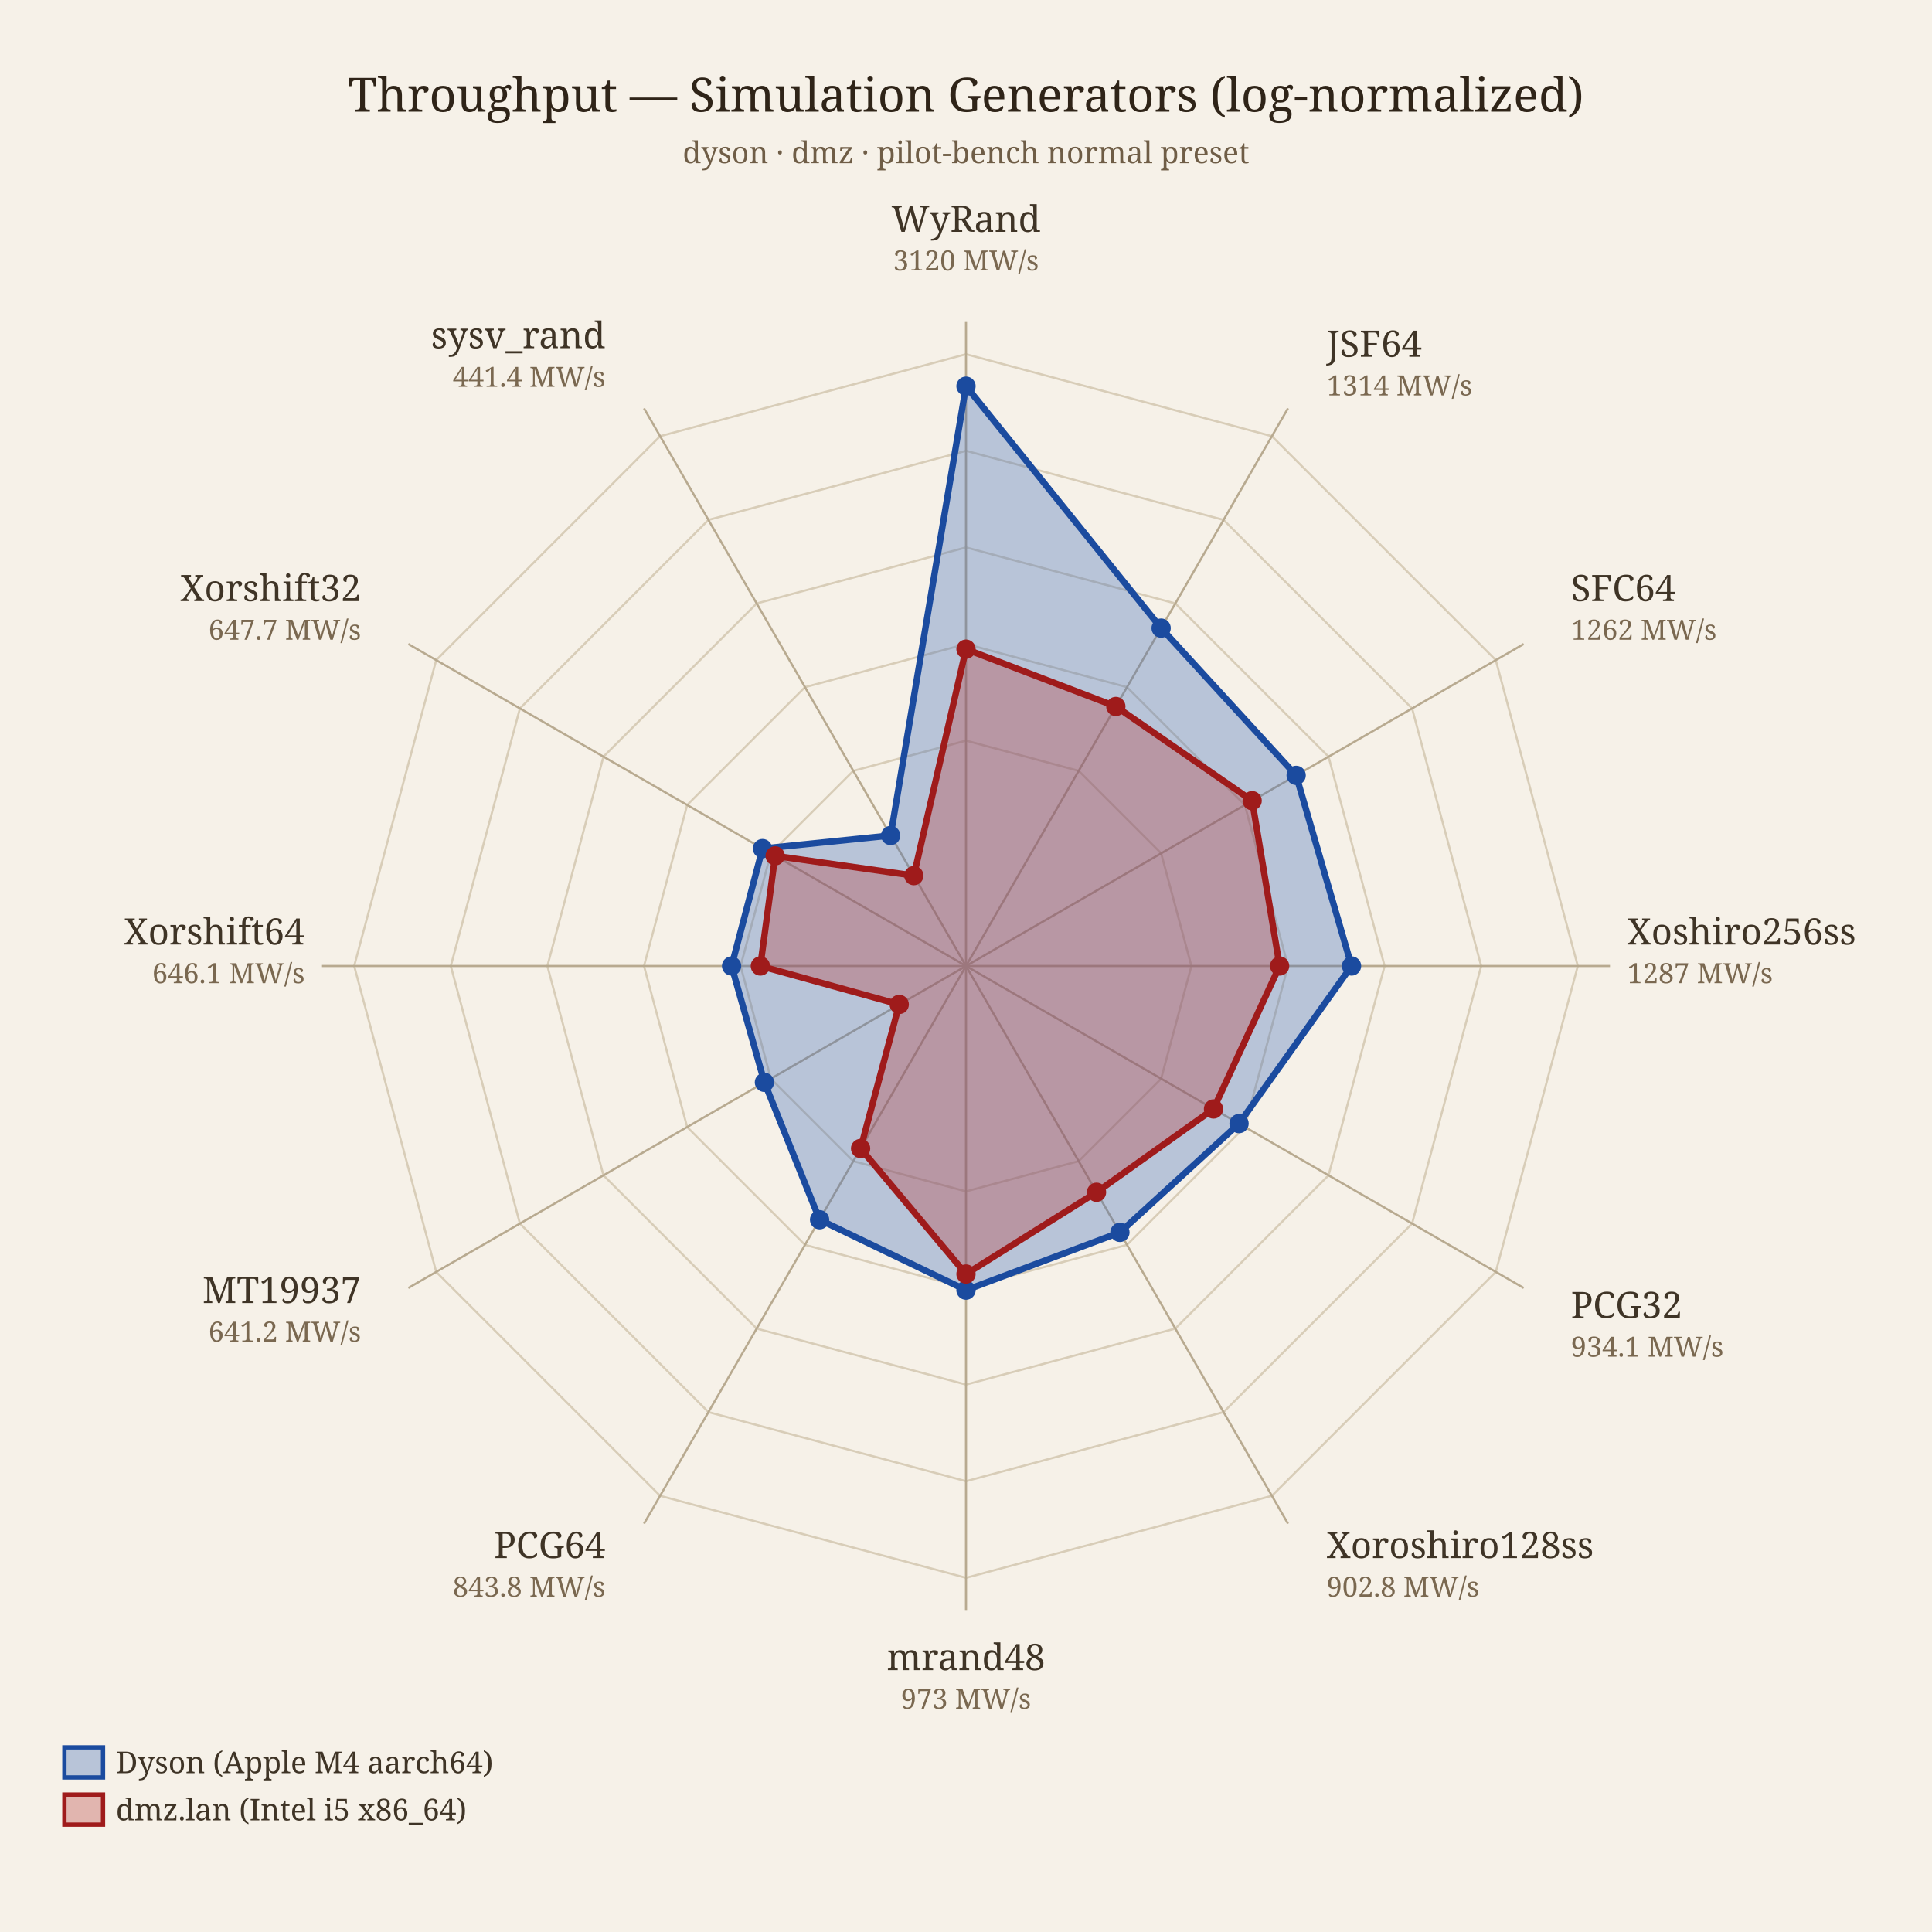
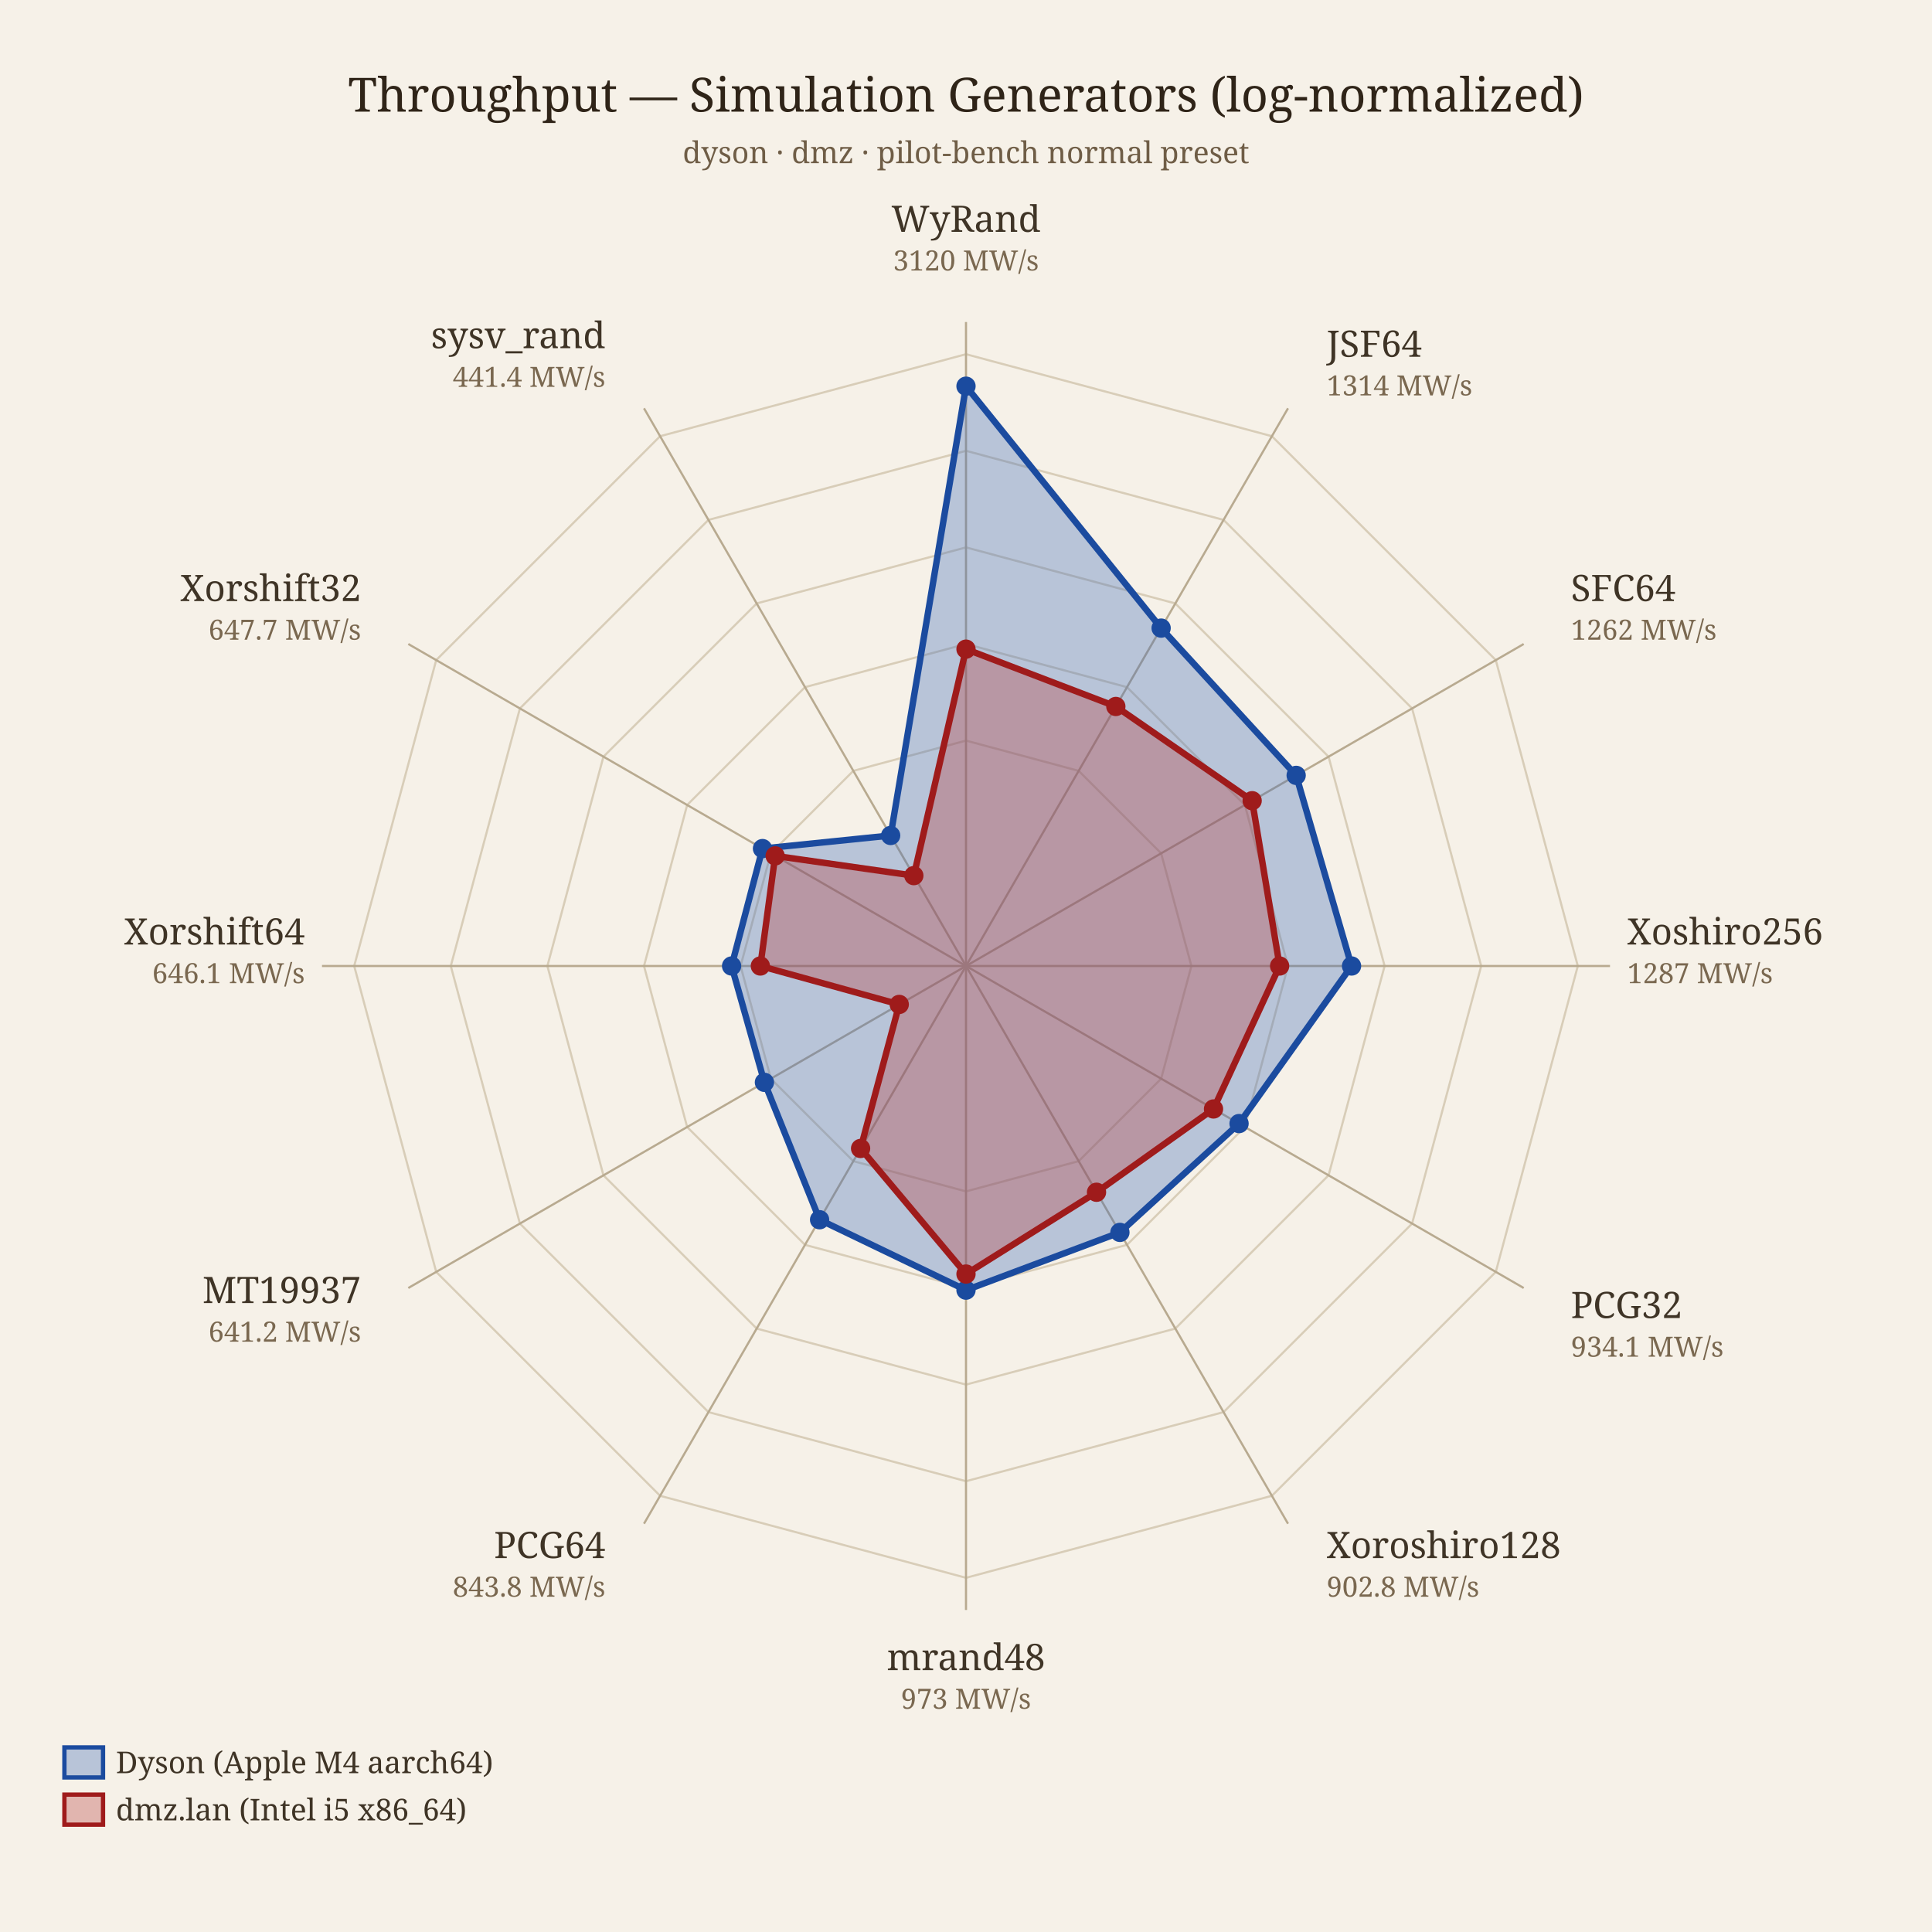
<svg xmlns="http://www.w3.org/2000/svg" width="900" height="900" viewBox="0 0 900 900">
  <rect width="100%" height="100%" fill="#f6f1e8" />
  <g stroke="#d8cdb8" fill="none">
    <polygon points="450.0,345.0 502.5,359.1 540.9,397.5 555.0,450.0 540.9,502.5 502.5,540.9 450.0,555.0 397.5,540.9 359.1,502.5 345.0,450.0 359.1,397.5 397.5,359.1" stroke-width="1" />
    <polygon points="450.0,300.0 525.0,320.1 579.9,375.0 600.0,450.0 579.9,525.0 525.0,579.9 450.0,600.0 375.0,579.9 320.1,525.0 300.0,450.0 320.1,375.0 375.0,320.1" stroke-width="1" />
    <polygon points="450.0,255.0 547.5,281.1 618.9,352.5 645.0,450.0 618.9,547.5 547.5,618.9 450.0,645.0 352.5,618.9 281.1,547.5 255.0,450.0 281.1,352.5 352.5,281.1" stroke-width="1" />
    <polygon points="450.0,210.0 570.0,242.2 657.8,330.0 690.0,450.0 657.8,570.0 570.0,657.8 450.0,690.0 330.0,657.8 242.2,570.0 210.0,450.0 242.2,330.0 330.0,242.2" stroke-width="1" />
    <polygon points="450.0,165.0 592.5,203.2 696.8,307.5 735.0,450.0 696.8,592.5 592.5,696.8 450.0,735.0 307.5,696.8 203.2,592.5 165.0,450.0 203.2,307.5 307.5,203.2" stroke-width="1" />
  </g>
  <g stroke="#b8aa90" stroke-width="1">
    <line x1="450" y1="450" x2="450.0" y2="150.0" />
    <line x1="450" y1="450" x2="600.0" y2="190.2" />
    <line x1="450" y1="450" x2="709.8" y2="300.0" />
    <line x1="450" y1="450" x2="750.0" y2="450.0" />
    <line x1="450" y1="450" x2="709.8" y2="600.0" />
    <line x1="450" y1="450" x2="600.0" y2="709.8" />
    <line x1="450" y1="450" x2="450.0" y2="750.0" />
    <line x1="450" y1="450" x2="300.0" y2="709.8" />
    <line x1="450" y1="450" x2="190.2" y2="600.0" />
    <line x1="450" y1="450" x2="150.0" y2="450.0" />
    <line x1="450" y1="450" x2="190.2" y2="300.0" />
    <line x1="450" y1="450" x2="300.0" y2="190.2" />
  </g>
  <polygon points="450.0,179.9 540.9,292.6 603.8,361.2 629.6,450.0 577.2,523.4 521.7,574.1 450.0,601.0 381.8,568.2 356.1,504.2 340.8,450.0 355.2,395.3 414.9,389.2" fill="#3c6bb855" stroke="#1b4b9f" stroke-width="3" />
  <g fill="#1b4b9f">
    <circle cx="450.0" cy="179.9" r="4.5" />
    <circle cx="540.9" cy="292.6" r="4.5" />
    <circle cx="603.8" cy="361.2" r="4.5" />
    <circle cx="629.6" cy="450.0" r="4.5" />
    <circle cx="577.2" cy="523.4" r="4.5" />
    <circle cx="521.7" cy="574.1" r="4.5" />
    <circle cx="450.0" cy="601.0" r="4.5" />
    <circle cx="381.8" cy="568.2" r="4.5" />
    <circle cx="356.1" cy="504.2" r="4.5" />
    <circle cx="340.8" cy="450.0" r="4.5" />
    <circle cx="355.2" cy="395.3" r="4.5" />
    <circle cx="414.9" cy="389.2" r="4.5" />
  </g>
  <polygon points="450.0,302.4 519.8,329.1 583.3,373.0 596.1,450.0 565.3,516.6 510.8,555.4 450.0,593.5 400.9,535.0 418.9,467.9 354.2,450.0 361.1,398.7 425.7,407.9" fill="#b83c3c55" stroke="#9f1b1b" stroke-width="3" />
  <g fill="#9f1b1b">
    <circle cx="450.0" cy="302.4" r="4.5" />
    <circle cx="519.8" cy="329.1" r="4.5" />
    <circle cx="583.3" cy="373.0" r="4.5" />
    <circle cx="596.1" cy="450.0" r="4.5" />
    <circle cx="565.3" cy="516.6" r="4.5" />
    <circle cx="510.8" cy="555.4" r="4.5" />
    <circle cx="450.0" cy="593.5" r="4.5" />
    <circle cx="400.9" cy="535.0" r="4.5" />
    <circle cx="418.9" cy="467.9" r="4.5" />
    <circle cx="354.2" cy="450.0" r="4.5" />
    <circle cx="361.1" cy="398.7" r="4.5" />
    <circle cx="425.7" cy="407.9" r="4.5" />
  </g>
  <g font-family="Georgia, serif" font-size="17" fill="#3f3426">
    <text x="450.0" y="108.0" text-anchor="middle">WyRand</text>
    <text x="450.0" y="126.0" text-anchor="middle" font-size="13" fill="#7a6850">3120 MW/s</text>
    <text x="618.0" y="166.2" text-anchor="start">JSF64</text>
    <text x="618.0" y="184.2" text-anchor="start" font-size="13" fill="#7a6850">1314 MW/s</text>
    <text x="731.8" y="280.0" text-anchor="start">SFC64</text>
    <text x="731.8" y="298.0" text-anchor="start" font-size="13" fill="#7a6850">1262 MW/s</text>
-     <text x="758.0" y="440.0" text-anchor="start">Xoshiro256ss</text>
+     <text x="758.0" y="440.0" text-anchor="start">Xoshiro256</text>
    <text x="758.0" y="458.0" text-anchor="start" font-size="13" fill="#7a6850">1287 MW/s</text>
    <text x="731.8" y="614.0" text-anchor="start">PCG32</text>
    <text x="731.8" y="632.0" text-anchor="start" font-size="13" fill="#7a6850">934.1 MW/s</text>
-     <text x="618.0" y="725.8" text-anchor="start">Xoroshiro128ss</text>
+     <text x="618.0" y="725.8" text-anchor="start">Xoroshiro128</text>
    <text x="618.0" y="743.8" text-anchor="start" font-size="13" fill="#7a6850">902.8 MW/s</text>
    <text x="450.0" y="778.0" text-anchor="middle">mrand48</text>
    <text x="450.0" y="796.0" text-anchor="middle" font-size="13" fill="#7a6850">973 MW/s</text>
    <text x="282.0" y="725.8" text-anchor="end">PCG64</text>
    <text x="282.0" y="743.8" text-anchor="end" font-size="13" fill="#7a6850">843.8 MW/s</text>
    <text x="168.2" y="607.0" text-anchor="end">MT19937</text>
    <text x="168.2" y="625.0" text-anchor="end" font-size="13" fill="#7a6850">641.2 MW/s</text>
    <text x="142.0" y="440.0" text-anchor="end">Xorshift64</text>
    <text x="142.0" y="458.0" text-anchor="end" font-size="13" fill="#7a6850">646.1 MW/s</text>
    <text x="168.2" y="280.0" text-anchor="end">Xorshift32</text>
    <text x="168.2" y="298.0" text-anchor="end" font-size="13" fill="#7a6850">647.7 MW/s</text>
    <text x="282.0" y="162.2" text-anchor="end">sysv_rand</text>
    <text x="282.0" y="180.2" text-anchor="end" font-size="13" fill="#7a6850">441.4 MW/s</text>
  </g>
  <g font-family="Georgia, serif" font-size="14" fill="#3f3426">
    <rect x="30" y="814" width="18" height="14" fill="#3c6bb855" stroke="#1b4b9f" stroke-width="2" />
    <text x="54" y="826">Dyson (Apple M4 aarch64)</text>
    <rect x="30" y="836" width="18" height="14" fill="#b83c3c55" stroke="#9f1b1b" stroke-width="2" />
    <text x="54" y="848">dmz.lan (Intel i5 x86_64)</text>
  </g>
  <text x="450" y="52" text-anchor="middle" font-family="Georgia, serif" font-size="22" fill="#2f2418">Throughput — Simulation Generators (log-normalized)</text>
  <text x="450" y="76" text-anchor="middle" font-family="Georgia, serif" font-size="14" fill="#6f5d46">dyson · dmz · pilot-bench normal preset</text>
</svg>
